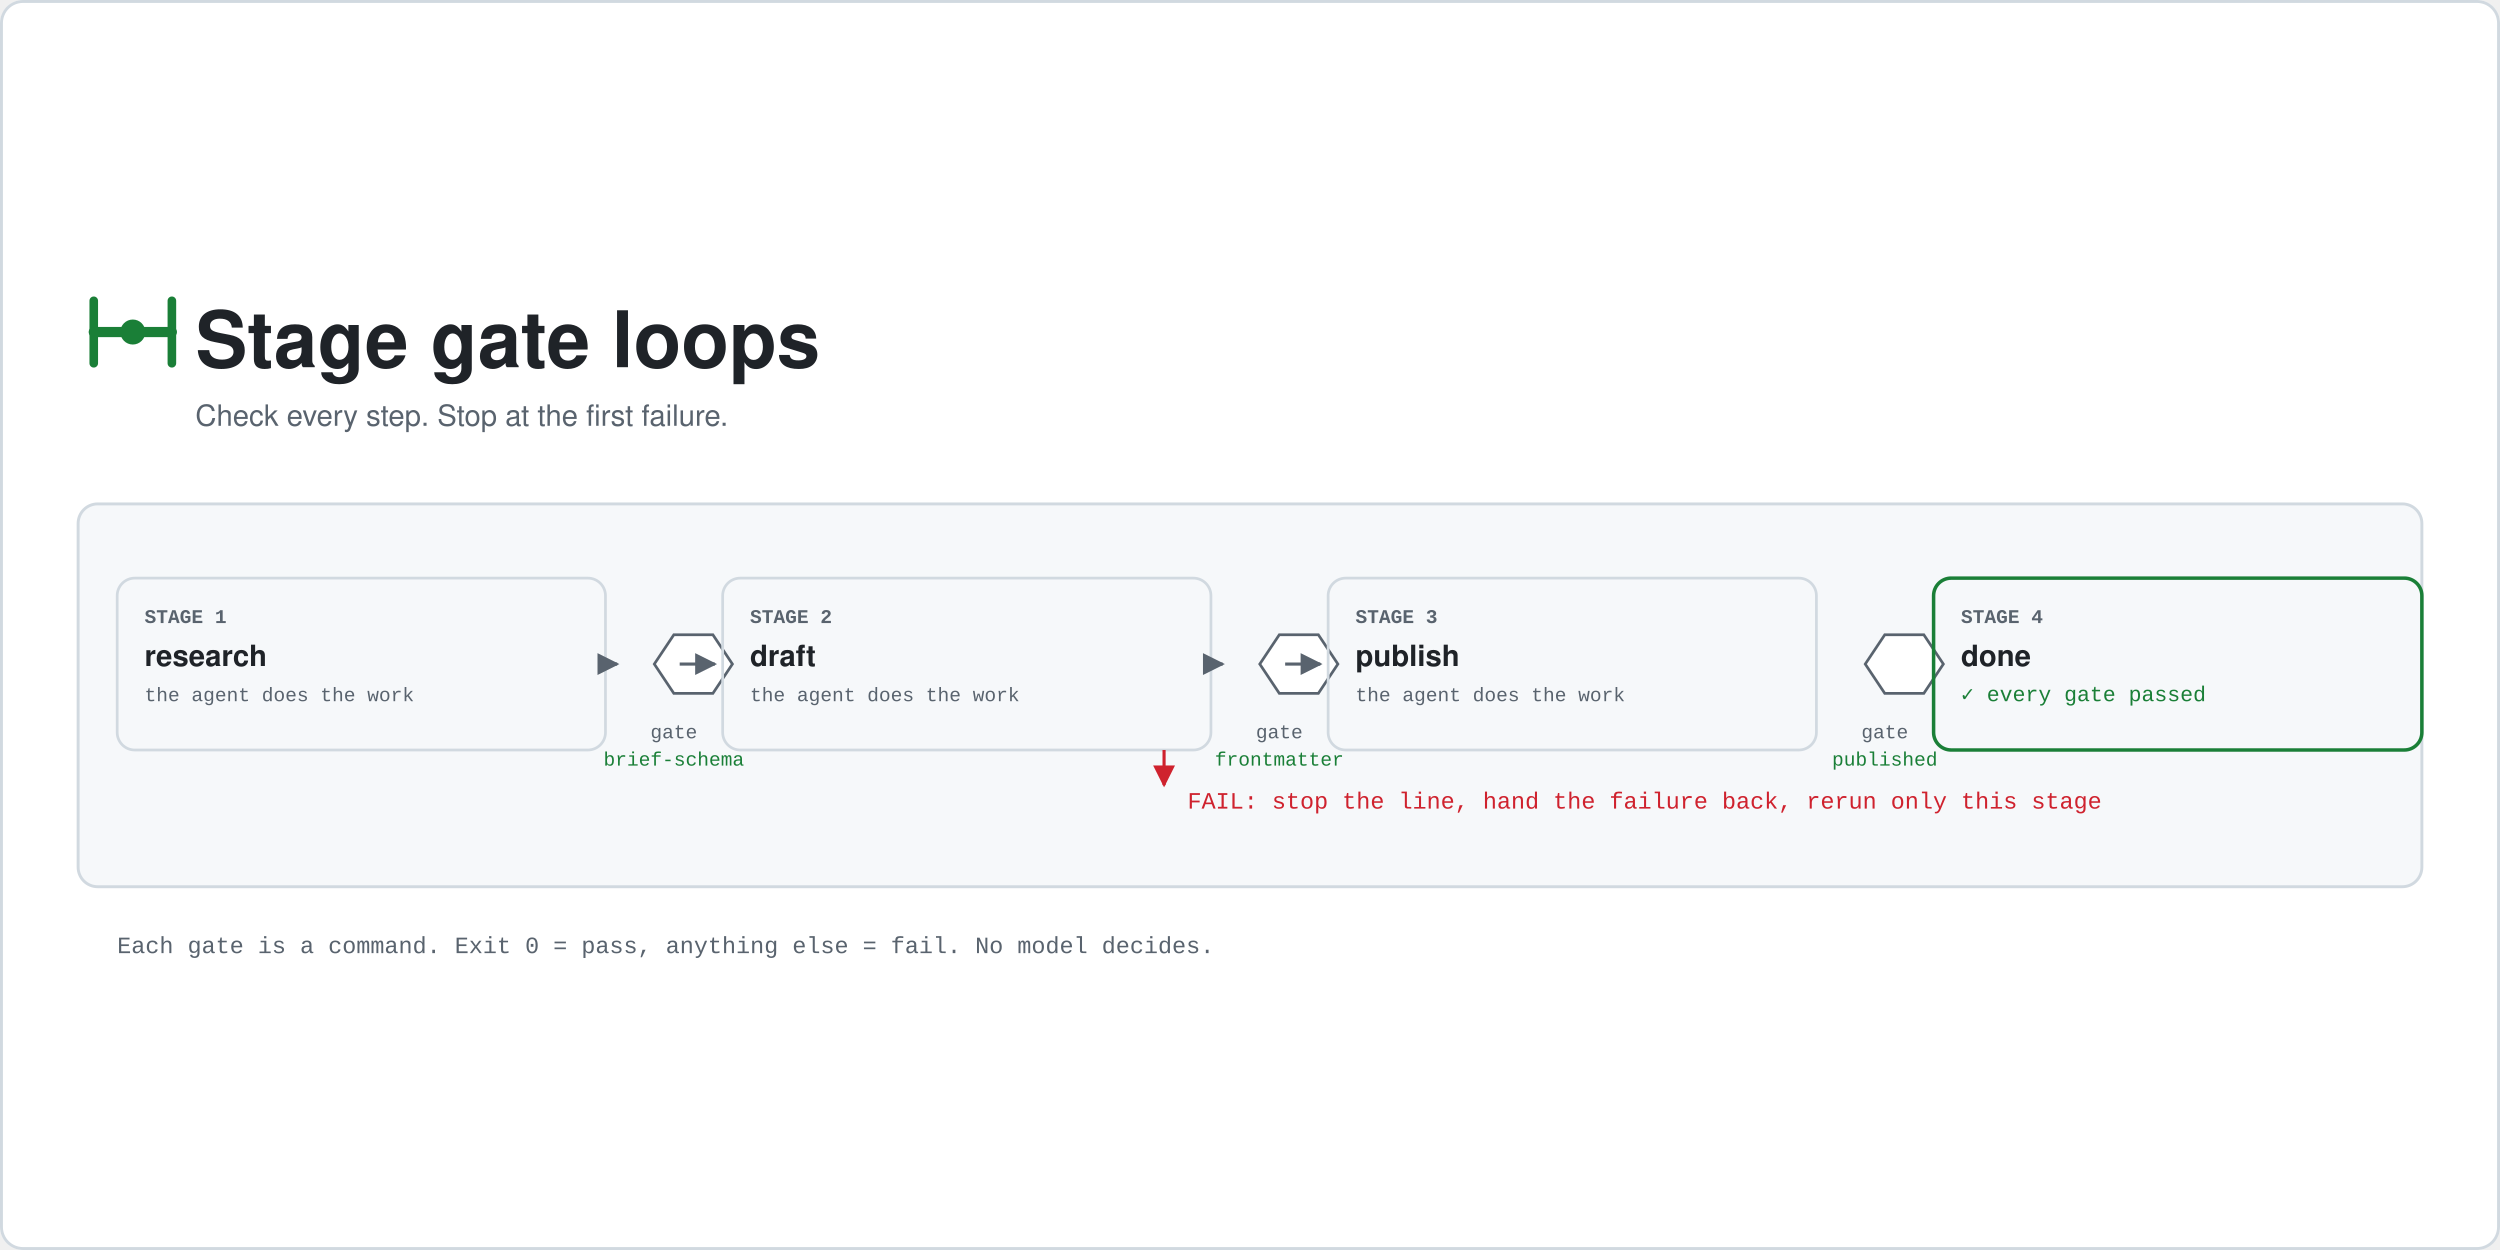
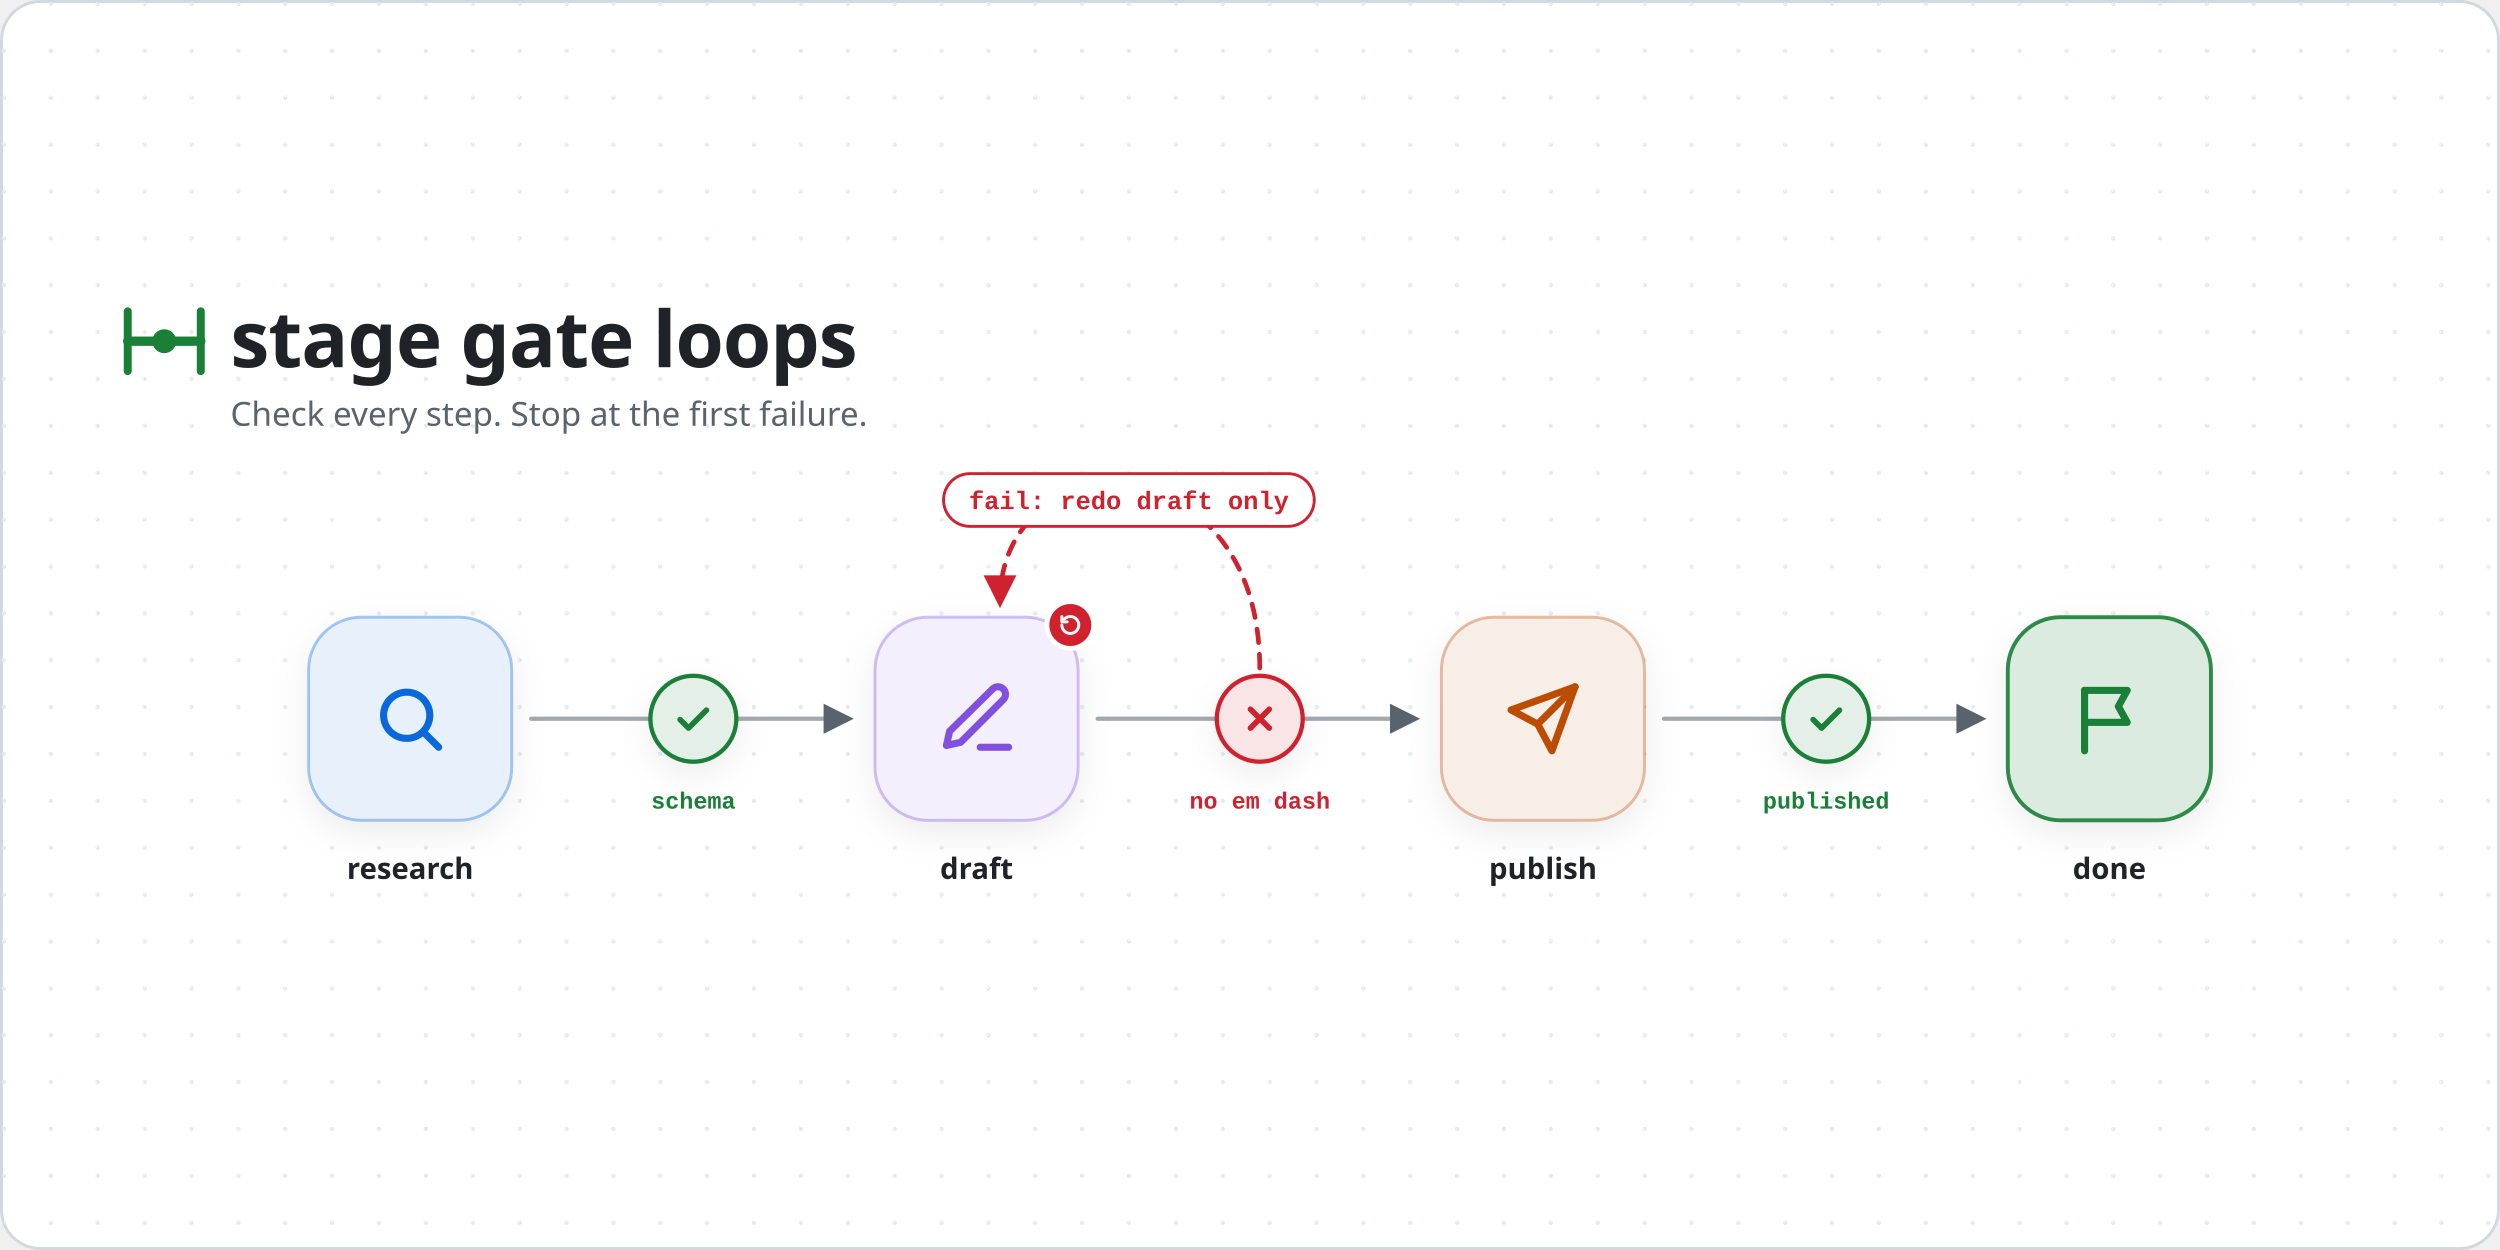
<svg xmlns="http://www.w3.org/2000/svg" width="1280" height="640" viewBox="0 0 1280 640" role="img" aria-labelledby="t" aria-describedby="d">
  <defs>
-     <marker id="a" viewBox="0 0 10 10" refX="9" refY="5" markerWidth="7" markerHeight="7" orient="auto">
-       <path d="M0 0 L10 5 L0 10 z" fill="#59636e" />
+     <pattern id="dots" width="24" height="24" patternUnits="userSpaceOnUse">
+       <circle cx="2" cy="2" r="1.1" fill="#e3e8ed" />
+     </pattern>
+     <filter id="sh" x="-30%" y="-30%" width="160%" height="170%">
+       <feDropShadow dx="0" dy="6" stdDeviation="9" flood-color="#000" flood-opacity="0.08" />
+     </filter>
+     <marker id="am" viewBox="0 0 10 10" refX="8" refY="5" markerWidth="7" markerHeight="7" orient="auto">
+       <path d="M0 0L10 5L0 10z" fill="#59636e" />
    </marker>
-     <marker id="af" viewBox="0 0 10 10" refX="9" refY="5" markerWidth="7" markerHeight="7" orient="auto">
-       <path d="M0 0 L10 5 L0 10 z" fill="#cf222e" />
+     <marker id="ag" viewBox="0 0 10 10" refX="8" refY="5" markerWidth="7" markerHeight="7" orient="auto">
+       <path d="M0 0L10 5L0 10z" fill="#1a7f37" />
+     </marker>
+     <marker id="ar" viewBox="0 0 10 10" refX="8" refY="5" markerWidth="7" markerHeight="7" orient="auto">
+       <path d="M0 0L10 5L0 10z" fill="#cf222e" />
    </marker>
  </defs>
-   <rect width="1280" height="640" rx="12" fill="#ffffff" />
-   <rect x="0.75" y="0.75" width="1278.5" height="638.5" rx="11" fill="none" stroke="#d1d9e0" stroke-width="1.5" />
-   <g transform="translate(0,110)">
-     <g transform="translate(44,40) scale(2.0)" stroke="#1a7f37" stroke-width="2.2" fill="none" stroke-linecap="round">
-       <path d="M2 2 v16 M22 2 v16" />
-       <path d="M2 10 h20" stroke-width="2.6" />
-       <circle cx="12" cy="10" r="3.2" fill="#1a7f37" stroke="none" />
-     </g>
-     <text x="100" y="78" font-size="40" font-family="-apple-system, BlinkMacSystemFont, 'Segoe UI', Helvetica, Arial, sans-serif" fill="#1f2328" font-weight="700">Stage gate loops</text>
-     <text x="100" y="108" font-size="15" font-family="-apple-system, BlinkMacSystemFont, 'Segoe UI', Helvetica, Arial, sans-serif" fill="#59636e" font-weight="400">Check every step. Stop at the first failure.</text>
-     <rect x="40" y="148" width="1200" height="196" rx="10" fill="#f6f8fa" stroke="#d1d9e0" stroke-width="1.5" />
-     <rect x="60" y="186" width="250" height="88" rx="9" fill="none" stroke="#d1d9e0" stroke-width="1.4" />
-     <text x="74" y="209" font-size="10" font-family="ui-monospace, SFMono-Regular, 'SF Mono', Menlo, Consolas, 'Liberation Mono', monospace" fill="#59636e" font-weight="700">STAGE 1</text>
-     <text x="74" y="231" font-size="15" font-family="-apple-system, BlinkMacSystemFont, 'Segoe UI', Helvetica, Arial, sans-serif" fill="#1f2328" font-weight="700">research</text>
-     <text x="74" y="249" font-size="10" font-family="ui-monospace, SFMono-Regular, 'SF Mono', Menlo, Consolas, 'Liberation Mono', monospace" fill="#59636e" font-weight="400">the agent does the work</text>
-     <path d="M335 230.0 l10 -15 h20 l10 15 l-10 15 h-20 z" fill="#ffffff" stroke="#59636e" stroke-width="1.4" />
-     <text x="345" y="268.0" font-size="10" font-family="ui-monospace, SFMono-Regular, 'SF Mono', Menlo, Consolas, 'Liberation Mono', monospace" fill="#59636e" font-weight="400" text-anchor="middle">gate</text>
-     <text x="345" y="282.0" font-size="10" font-family="ui-monospace, SFMono-Regular, 'SF Mono', Menlo, Consolas, 'Liberation Mono', monospace" fill="#1a7f37" font-weight="400" text-anchor="middle">brief-schema</text>
-     <path d="M314 230.0 L316 230.0" stroke="#59636e" stroke-width="1.6" marker-end="url(#a)" />
-     <path d="M348 230.0 L366 230.0" stroke="#59636e" stroke-width="1.6" marker-end="url(#a)" />
-     <rect x="370" y="186" width="250" height="88" rx="9" fill="none" stroke="#d1d9e0" stroke-width="1.4" />
-     <text x="384" y="209" font-size="10" font-family="ui-monospace, SFMono-Regular, 'SF Mono', Menlo, Consolas, 'Liberation Mono', monospace" fill="#59636e" font-weight="700">STAGE 2</text>
-     <text x="384" y="231" font-size="15" font-family="-apple-system, BlinkMacSystemFont, 'Segoe UI', Helvetica, Arial, sans-serif" fill="#1f2328" font-weight="700">draft</text>
-     <text x="384" y="249" font-size="10" font-family="ui-monospace, SFMono-Regular, 'SF Mono', Menlo, Consolas, 'Liberation Mono', monospace" fill="#59636e" font-weight="400">the agent does the work</text>
-     <path d="M645 230.0 l10 -15 h20 l10 15 l-10 15 h-20 z" fill="#ffffff" stroke="#59636e" stroke-width="1.4" />
-     <text x="655" y="268.0" font-size="10" font-family="ui-monospace, SFMono-Regular, 'SF Mono', Menlo, Consolas, 'Liberation Mono', monospace" fill="#59636e" font-weight="400" text-anchor="middle">gate</text>
-     <text x="655" y="282.0" font-size="10" font-family="ui-monospace, SFMono-Regular, 'SF Mono', Menlo, Consolas, 'Liberation Mono', monospace" fill="#1a7f37" font-weight="400" text-anchor="middle">frontmatter</text>
-     <path d="M624 230.0 L626 230.0" stroke="#59636e" stroke-width="1.6" marker-end="url(#a)" />
-     <path d="M658 230.0 L676 230.0" stroke="#59636e" stroke-width="1.6" marker-end="url(#a)" />
-     <rect x="680" y="186" width="250" height="88" rx="9" fill="none" stroke="#d1d9e0" stroke-width="1.4" />
-     <text x="694" y="209" font-size="10" font-family="ui-monospace, SFMono-Regular, 'SF Mono', Menlo, Consolas, 'Liberation Mono', monospace" fill="#59636e" font-weight="700">STAGE 3</text>
-     <text x="694" y="231" font-size="15" font-family="-apple-system, BlinkMacSystemFont, 'Segoe UI', Helvetica, Arial, sans-serif" fill="#1f2328" font-weight="700">publish</text>
-     <text x="694" y="249" font-size="10" font-family="ui-monospace, SFMono-Regular, 'SF Mono', Menlo, Consolas, 'Liberation Mono', monospace" fill="#59636e" font-weight="400">the agent does the work</text>
-     <path d="M955 230.0 l10 -15 h20 l10 15 l-10 15 h-20 z" fill="#ffffff" stroke="#59636e" stroke-width="1.4" />
-     <text x="965" y="268.0" font-size="10" font-family="ui-monospace, SFMono-Regular, 'SF Mono', Menlo, Consolas, 'Liberation Mono', monospace" fill="#59636e" font-weight="400" text-anchor="middle">gate</text>
-     <text x="965" y="282.0" font-size="10" font-family="ui-monospace, SFMono-Regular, 'SF Mono', Menlo, Consolas, 'Liberation Mono', monospace" fill="#1a7f37" font-weight="400" text-anchor="middle">published</text>
-     <rect x="990" y="186" width="250" height="88" rx="9" fill="none" stroke="#1a7f37" stroke-width="1.8" />
-     <text x="1004" y="209" font-size="10" font-family="ui-monospace, SFMono-Regular, 'SF Mono', Menlo, Consolas, 'Liberation Mono', monospace" fill="#59636e" font-weight="700">STAGE 4</text>
-     <text x="1004" y="231" font-size="15" font-family="-apple-system, BlinkMacSystemFont, 'Segoe UI', Helvetica, Arial, sans-serif" fill="#1f2328" font-weight="700">done</text>
-     <text x="1004" y="249" font-size="11" font-family="ui-monospace, SFMono-Regular, 'SF Mono', Menlo, Consolas, 'Liberation Mono', monospace" fill="#1a7f37" font-weight="400">✓ every gate passed</text>
-     <path d="M596 274 v18" stroke="#cf222e" stroke-width="1.6" marker-end="url(#af)" />
-     <text x="608" y="304" font-size="12" font-family="ui-monospace, SFMono-Regular, 'SF Mono', Menlo, Consolas, 'Liberation Mono', monospace" fill="#cf222e" font-weight="400">FAIL: stop the line, hand the failure back, rerun only this stage</text>
-     <text x="60" y="378" font-size="12" font-family="ui-monospace, SFMono-Regular, 'SF Mono', Menlo, Consolas, 'Liberation Mono', monospace" fill="#59636e" font-weight="400">Each gate is a command. Exit 0 = pass, anything else = fail. No model decides.</text>
+   <rect x="0.75" y="0.75" width="1278.5" height="638.5" rx="20" fill="#ffffff" stroke="#d1d9e0" stroke-width="1.5" />
+   <rect x="1" y="1" width="1278" height="638" rx="20" fill="url(#dots)" />
+   <g transform="translate(62,156) scale(1.7)" stroke="#1a7f37" stroke-width="2.4" fill="none" stroke-linecap="round">
+     <path d="M2 2v18M24 2v18" />
+     <path d="M2 11h22" stroke-width="2.8" />
+     <circle cx="13" cy="11" r="3.6" fill="#1a7f37" stroke="none" />
  </g>
+   <text x="118" y="188" font-size="40" font-family="-apple-system, BlinkMacSystemFont, 'Segoe UI', 'Noto Sans', Helvetica, Arial, sans-serif" fill="#1f2328" font-weight="800" letter-spacing="-0.5" xml:space="preserve" style="white-space:pre">stage gate loops</text>
+   <text x="118" y="218" font-size="17" font-family="-apple-system, BlinkMacSystemFont, 'Segoe UI', 'Noto Sans', Helvetica, Arial, sans-serif" fill="#59636e" font-weight="400" xml:space="preserve" style="white-space:pre">Check every step. Stop at the first failure.</text>
+   <path d="M272.0 368H434.0" stroke="#59636e" stroke-opacity="0.55" stroke-width="2.2" stroke-linecap="round" marker-end="url(#am)" />
+   <path d="M562.0 368H724.0" stroke="#59636e" stroke-opacity="0.55" stroke-width="2.2" stroke-linecap="round" marker-end="url(#am)" />
+   <path d="M852.0 368H1014.0" stroke="#59636e" stroke-opacity="0.55" stroke-width="2.2" stroke-linecap="round" marker-end="url(#am)" />
+   <circle cx="355" cy="368" r="22" fill="#ffffff" filter="url(#sh)" />
+   <circle cx="355" cy="368" r="22" fill="#1a7f37" fill-opacity="0.12" stroke="#1a7f37" stroke-width="2.2" />
+   <g transform="translate(343.4,356.4) scale(0.9625)" fill="none" stroke="#1a7f37" stroke-width="3.0" stroke-linecap="round" stroke-linejoin="round">
+     <path d="M5 12.5l4.5 4.5L19 7.5" />
+   </g>
+   <text x="355" y="414" font-size="12" font-family="ui-monospace, SFMono-Regular, 'SF Mono', Menlo, Consolas, 'Liberation Mono', monospace" fill="#1a7f37" font-weight="600" text-anchor="middle" xml:space="preserve" style="white-space:pre">schema</text>
+   <circle cx="645" cy="368" r="22" fill="#ffffff" filter="url(#sh)" />
+   <circle cx="645" cy="368" r="22" fill="#cf222e" fill-opacity="0.12" stroke="#cf222e" stroke-width="2.2" />
+   <g transform="translate(633.5,356.4) scale(0.9625)" fill="none" stroke="#cf222e" stroke-width="3.0" stroke-linecap="round" stroke-linejoin="round">
+     <path d="M7 7l10 10M17 7L7 17" />
+   </g>
+   <text x="645" y="414" font-size="12" font-family="ui-monospace, SFMono-Regular, 'SF Mono', Menlo, Consolas, 'Liberation Mono', monospace" fill="#cf222e" font-weight="600" text-anchor="middle" xml:space="preserve" style="white-space:pre">no em dash</text>
+   <circle cx="935" cy="368" r="22" fill="#ffffff" filter="url(#sh)" />
+   <circle cx="935" cy="368" r="22" fill="#1a7f37" fill-opacity="0.12" stroke="#1a7f37" stroke-width="2.2" />
+   <g transform="translate(923.5,356.4) scale(0.9625)" fill="none" stroke="#1a7f37" stroke-width="3.0" stroke-linecap="round" stroke-linejoin="round">
+     <path d="M5 12.5l4.5 4.5L19 7.5" />
+   </g>
+   <text x="935" y="414" font-size="12" font-family="ui-monospace, SFMono-Regular, 'SF Mono', Menlo, Consolas, 'Liberation Mono', monospace" fill="#1a7f37" font-weight="600" text-anchor="middle" xml:space="preserve" style="white-space:pre">published</text>
+   <rect x="158.0" y="316.0" width="104" height="104" rx="27" fill="#ffffff" filter="url(#sh)" />
+   <rect x="158.0" y="316.0" width="104" height="104" rx="27" fill="#0969da" fill-opacity="0.09" stroke="#0969da" stroke-opacity="0.35" stroke-width="1.5" />
+   <g transform="translate(188.2,346.2) scale(1.82)" fill="none" stroke="#0969da" stroke-width="2.0" stroke-linecap="round" stroke-linejoin="round">
+     <circle cx="11" cy="11" r="6.5" />
+     <path d="M20 20l-4.3-4.3" />
+   </g>
+   <text x="210" y="450.0" font-size="15" font-family="-apple-system, BlinkMacSystemFont, 'Segoe UI', 'Noto Sans', Helvetica, Arial, sans-serif" fill="#1f2328" font-weight="600" text-anchor="middle" xml:space="preserve" style="white-space:pre">research</text>
+   <rect x="448.0" y="316.0" width="104" height="104" rx="27" fill="#ffffff" filter="url(#sh)" />
+   <rect x="448.0" y="316.0" width="104" height="104" rx="27" fill="#8250df" fill-opacity="0.09" stroke="#8250df" stroke-opacity="0.35" stroke-width="1.5" />
+   <g transform="translate(478.2,346.2) scale(1.82)" fill="none" stroke="#8250df" stroke-width="2.0" stroke-linecap="round" stroke-linejoin="round">
+     <path d="M13 20h8" />
+     <path d="M16.5 3.6a2.1 2.1 0 0 1 3 3L7.5 18.6 3.5 19.5l.9-4z" />
+   </g>
+   <text x="500" y="450.0" font-size="15" font-family="-apple-system, BlinkMacSystemFont, 'Segoe UI', 'Noto Sans', Helvetica, Arial, sans-serif" fill="#1f2328" font-weight="600" text-anchor="middle" xml:space="preserve" style="white-space:pre">draft</text>
+   <circle cx="548.0" cy="320.0" r="12" fill="#cf222e" stroke="#ffffff" stroke-width="2.5" />
+   <g transform="translate(541.5,313.5) scale(0.5417)" fill="none" stroke="#ffffff" stroke-width="2.8" stroke-linecap="round" stroke-linejoin="round">
+     <path d="M4 12a8 8 0 1 0 2.4-5.7" />
+     <path d="M4 4v5h5" />
+   </g>
+   <rect x="738.0" y="316.0" width="104" height="104" rx="27" fill="#ffffff" filter="url(#sh)" />
+   <rect x="738.0" y="316.0" width="104" height="104" rx="27" fill="#bc4c00" fill-opacity="0.09" stroke="#bc4c00" stroke-opacity="0.35" stroke-width="1.5" />
+   <g transform="translate(768.2,346.2) scale(1.82)" fill="none" stroke="#bc4c00" stroke-width="2.0" stroke-linecap="round" stroke-linejoin="round">
+     <path d="M21 3L10.5 13.5" />
+     <path d="M21 3l-6.5 18-4-7.5L3 9.5z" />
+   </g>
+   <text x="790" y="450.0" font-size="15" font-family="-apple-system, BlinkMacSystemFont, 'Segoe UI', 'Noto Sans', Helvetica, Arial, sans-serif" fill="#1f2328" font-weight="600" text-anchor="middle" xml:space="preserve" style="white-space:pre">publish</text>
+   <rect x="1028.0" y="316.0" width="104" height="104" rx="27" fill="#ffffff" filter="url(#sh)" />
+   <rect x="1028.0" y="316.0" width="104" height="104" rx="27" fill="#1a7f37" fill-opacity="0.16" stroke="#1a7f37" stroke-opacity="0.9" stroke-width="2" />
+   <g transform="translate(1058.2,346.2) scale(1.82)" fill="none" stroke="#1a7f37" stroke-width="2.0" stroke-linecap="round" stroke-linejoin="round">
+     <path d="M5 21V4" />
+     <path d="M5 4h12l-2.5 4.5L17 13H5" />
+   </g>
+   <text x="1080" y="450.0" font-size="15" font-family="-apple-system, BlinkMacSystemFont, 'Segoe UI', 'Noto Sans', Helvetica, Arial, sans-serif" fill="#1f2328" font-weight="600" text-anchor="middle" xml:space="preserve" style="white-space:pre">done</text>
+   <path d="M645 342 C645 224.0, 512 224.0, 512 308.0" fill="none" stroke="#cf222e" stroke-width="2.4" stroke-dasharray="7 6" stroke-linecap="round" marker-end="url(#ar)" />
+   <rect x="483.1" y="242.5" width="189.8" height="27" rx="13.5" fill="#ffffff" stroke="#cf222e" stroke-width="1.5" />
+   <text x="578" y="260.68" font-size="13" font-family="ui-monospace, SFMono-Regular, 'SF Mono', Menlo, Consolas, 'Liberation Mono', monospace" fill="#cf222e" font-weight="700" text-anchor="middle" xml:space="preserve" style="white-space:pre">fail: redo draft only</text>
</svg>
